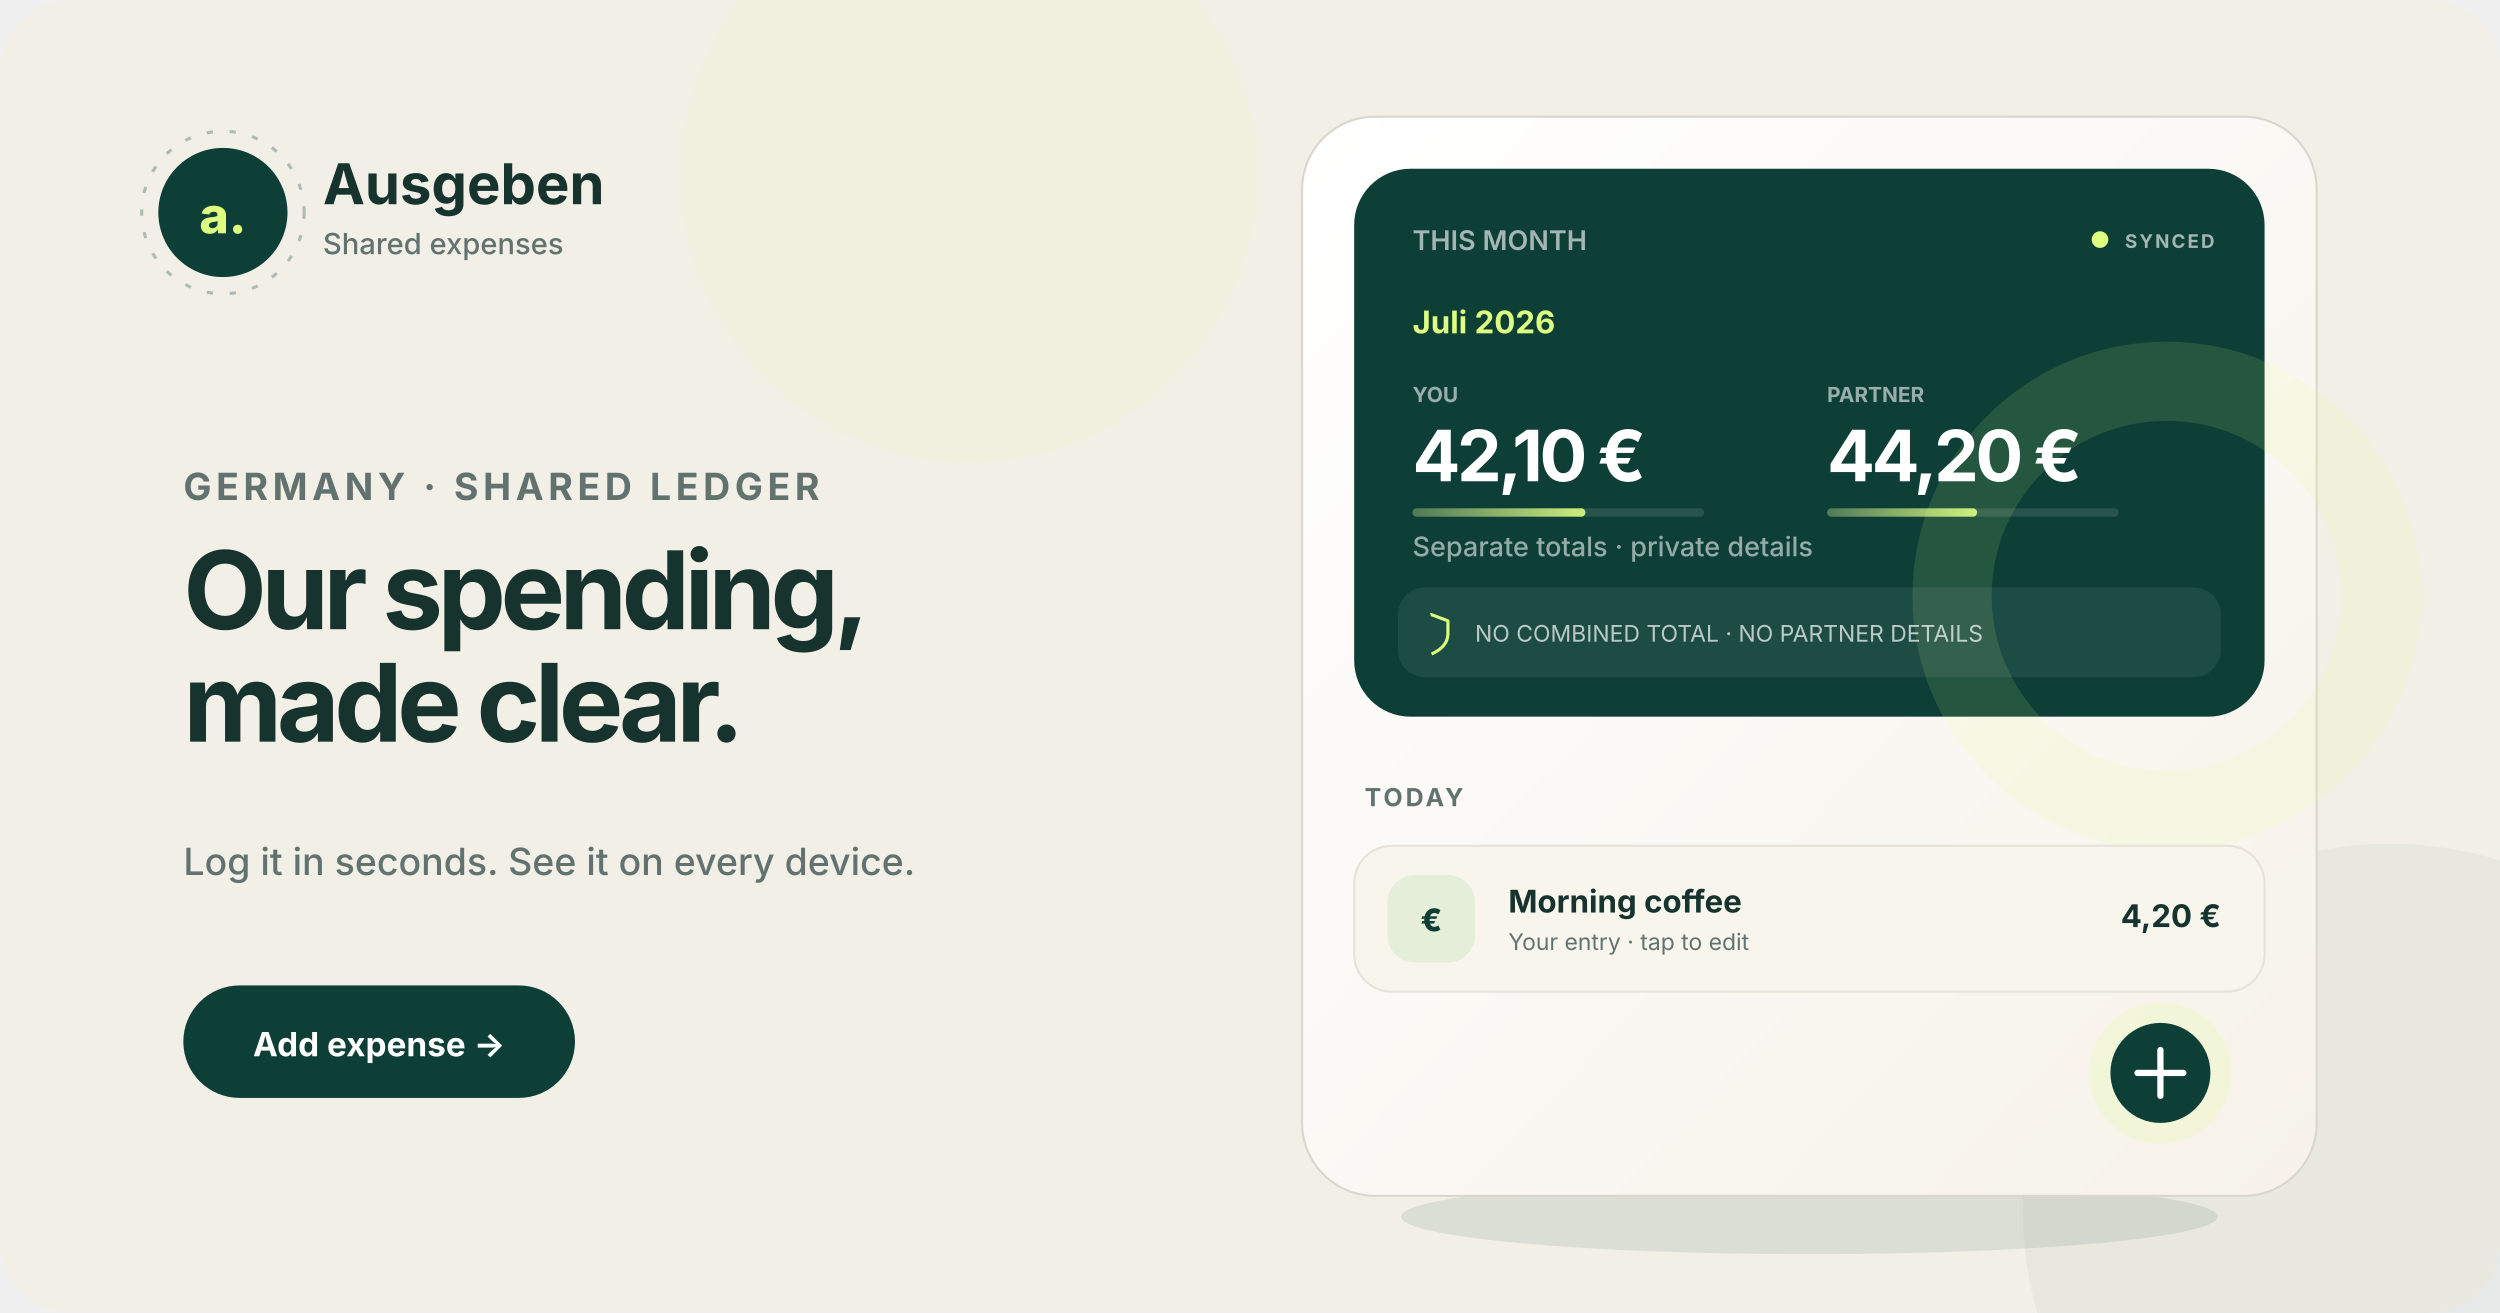
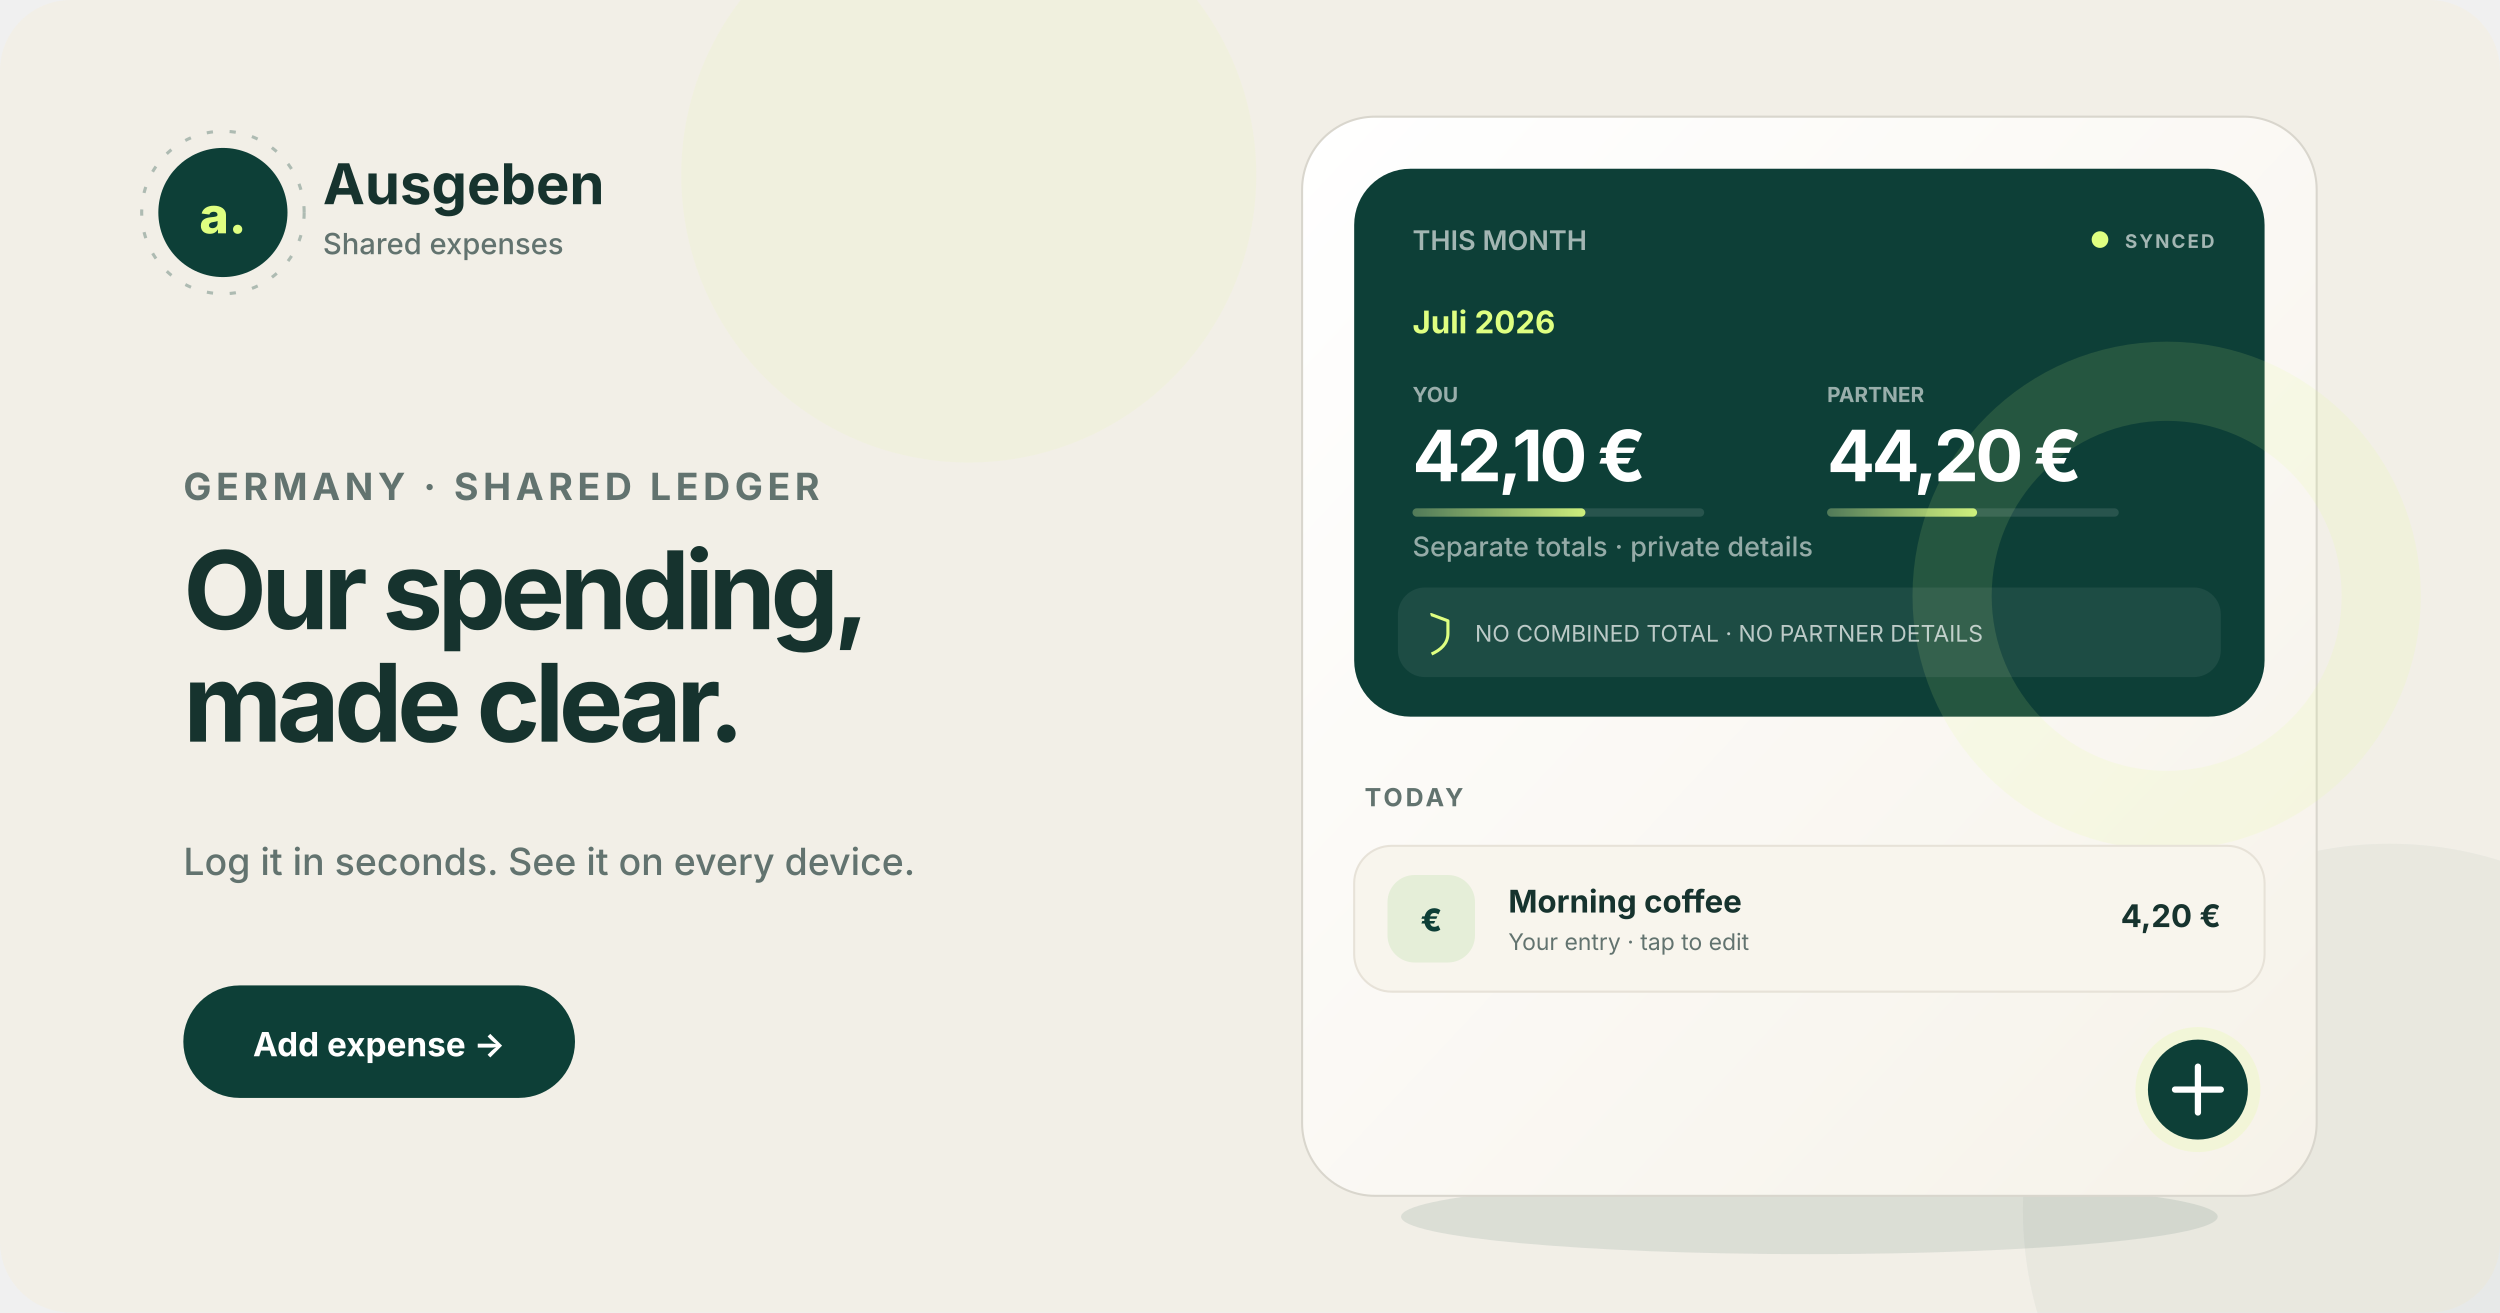
<svg xmlns="http://www.w3.org/2000/svg" viewBox="0 0 1200 630" role="img" aria-labelledby="title description">
  <style>
    .copy { font-family: Inter, ui-sans-serif, system-ui, -apple-system, BlinkMacSystemFont, "Segoe UI", sans-serif; }
    .mono { font-variant-numeric: tabular-nums; }
    .ambient-a { animation: ambient-a 10s ease-in-out infinite; transform-origin: center; }
    .ambient-b { animation: ambient-b 12s ease-in-out infinite; transform-origin: center; }
    .logo-orbit { animation: orbit 12s linear infinite; transform-origin: 107px 102px; }
    .hero-kicker { animation: copy-breathe 5.8s ease-in-out infinite; }
    .hero-title { animation: title-breathe 5.8s ease-in-out infinite; transform-origin: 88px 330px; }
    .cta { animation: cta-press 5.8s ease-in-out infinite; transform-origin: 182px 500px; }
    .cta-shine { animation: shine 5.8s cubic-bezier(.2,.6,.2,1) infinite; }
    .phone-float { animation: phone-float 5.8s ease-in-out infinite; transform-box: fill-box; transform-origin: center; }
    .phone-shadow { animation: shadow-breathe 5.8s ease-in-out infinite; transform-box: fill-box; transform-origin: center; }
    .live-dot { animation: live-dot 2.2s ease-in-out infinite; transform-box: fill-box; transform-origin: center; }
    .privacy-stroke { animation: privacy-dash 5.8s ease-in-out infinite; }
    .new-row { animation: row-in 5.8s cubic-bezier(.2,.75,.24,1) infinite; transform-box: fill-box; transform-origin: center; }
    .old-total, .partner-bar-old { animation: total-out 5.8s ease-in-out infinite; }
    .new-total, .partner-bar-new { animation: total-in 5.8s ease-in-out infinite; }
    .tap { animation: tap 5.8s ease-in-out infinite; transform-box: fill-box; transform-origin: center; }
    .pulse { animation: pulse 5.8s ease-in-out infinite; transform-box: fill-box; transform-origin: center; }
    .sync-ring { animation: sync-ring 5.8s ease-out infinite; transform-box: fill-box; transform-origin: center; }
    @keyframes ambient-a {
      0%, 100% { transform: translate(0, 0) scale(1); }
      50% { transform: translate(20px, 12px) scale(1.08); }
    }
    @keyframes ambient-b {
      0%, 100% { transform: translate(0, 0); }
      50% { transform: translate(-16px, -10px); }
    }
    @keyframes orbit { to { transform: rotate(360deg); } }
    @keyframes copy-breathe {
      0%, 100% { opacity: .72; }
      35%, 76% { opacity: 1; }
    }
    @keyframes title-breathe {
      0%, 100% { transform: translateY(0); }
      50% { transform: translateY(-3px); }
    }
    @keyframes cta-press {
      0%, 10%, 23%, 100% { transform: scale(1); }
      15% { transform: scale(.97); }
      19% { transform: scale(1.015); }
    }
    @keyframes shine {
      0%, 5% { transform: translateX(-270px) skewX(-18deg); opacity: 0; }
      10% { opacity: .28; }
      25%, 100% { transform: translateX(260px) skewX(-18deg); opacity: 0; }
    }
    @keyframes phone-float {
      0%, 100% { transform: translateY(0); }
      50% { transform: translateY(-7px); }
    }
    @keyframes shadow-breathe {
      0%, 100% { opacity: .09; transform: scale(.95); }
      50% { opacity: .16; transform: scale(1); }
    }
    @keyframes live-dot {
      0%, 100% { opacity: .45; transform: scale(.8); }
      50% { opacity: 1; transform: scale(1.2); }
    }
    @keyframes privacy-dash {
      0%, 28% { stroke-dashoffset: 28; opacity: .22; }
      42%, 88% { stroke-dashoffset: 0; opacity: .7; }
      100% { stroke-dashoffset: -28; opacity: .22; }
    }
    @keyframes row-in {
      0%, 24% { opacity: 0; transform: translateY(18px); }
      36%, 86% { opacity: 1; transform: translateY(0); }
      96%, 100% { opacity: 0; transform: translateY(-5px); }
    }
    @keyframes total-out {
      0%, 26% { opacity: 1; transform: translateY(0); }
      34%, 94% { opacity: 0; transform: translateY(-9px); }
      100% { opacity: 1; transform: translateY(0); }
    }
    @keyframes total-in {
      0%, 27% { opacity: 0; transform: translateY(10px); }
      36%, 91% { opacity: 1; transform: translateY(0); }
      100% { opacity: 0; transform: translateY(-8px); }
    }
    @keyframes tap {
      0%, 11%, 100% { transform: scale(1); }
      15% { transform: scale(.94); }
      20% { transform: scale(1); }
    }
    @keyframes pulse {
      0%, 22%, 100% { opacity: .18; transform: scale(.82); }
      30%, 42% { opacity: .5; transform: scale(1.12); }
      52%, 94% { opacity: .18; transform: scale(.82); }
    }
    @keyframes sync-ring {
      0%, 26% { opacity: 0; transform: scale(.65); }
      28% { opacity: .48; transform: scale(.65); }
      48%, 100% { opacity: 0; transform: scale(1.5); }
    }
    @media (prefers-reduced-motion: reduce) {
      * { animation: none !important; }
      .old-total, .partner-bar-old, .cta-shine, .sync-ring { opacity: 0; }
      .new-total, .partner-bar-new, .new-row { opacity: 1; }
    }
  </style>
  <defs>
    <clipPath id="cta-clip">
      <rect x="88" y="473" width="188" height="54" rx="27" />
    </clipPath>
    <linearGradient id="phone-edge" x1="0" y1="0" x2="1" y2="1">
      <stop offset="0" stop-color="#ffffff" />
      <stop offset="1" stop-color="#f6f2e9" />
    </linearGradient>
    <linearGradient id="accent-line" x1="0" y1="0" x2="1" y2="0">
      <stop offset="0" stop-color="#dfff81" stop-opacity=".22" />
      <stop offset="1" stop-color="#dfff81" stop-opacity=".9" />
    </linearGradient>
  </defs>
  <rect width="1200" height="630" rx="34" fill="#f2efe7" />
  <circle class="ambient-a" cx="465" cy="84" r="138" fill="#dfff81" opacity=".09" />
  <circle class="ambient-b" cx="1147" cy="581" r="176" fill="#0d3f37" opacity=".045" />
  <circle class="logo-orbit" cx="107" cy="102" r="39" fill="none" stroke="#0d3f37" stroke-width="1.5" stroke-dasharray="3 8" opacity=".3" />
  <circle cx="107" cy="102" r="31" fill="#0d3f37" />
  <text class="copy" x="107" y="112" text-anchor="middle" font-size="24" font-weight="800" fill="#dfff81">a.</text>
  <text class="copy" x="155" y="98" font-size="27" font-weight="720" fill="#16332e">Ausgeben</text>
  <text class="copy" x="155" y="122" font-size="14" font-weight="520" fill="#62736f">Shared expenses</text>
  <text class="copy hero-kicker" x="88" y="240" font-size="18" font-weight="750" letter-spacing="2.2" fill="#62736f">GERMANY · SHARED LEDGER</text>
  <g class="hero-title">
    <text class="copy" x="88" y="302" font-size="52" font-weight="680" letter-spacing="-2.6" fill="#16332e">Our spending,</text>
    <text class="copy" x="88" y="356" font-size="52" font-weight="680" letter-spacing="-2.6" fill="#16332e">made clear.</text>
  </g>
  <text class="copy" x="88" y="420" font-size="18" font-weight="470" fill="#62736f">Log it in seconds. See it on every device.</text>
  <g class="cta">
    <rect x="88" y="473" width="188" height="54" rx="27" fill="#0d3f37" />
    <rect class="cta-shine" x="51" y="460" width="49" height="78" fill="#ffffff" opacity="0" clip-path="url(#cta-clip)" />
    <text class="copy" x="182" y="507" text-anchor="middle" font-size="16" font-weight="700" fill="#ffffff">Add expense  →</text>
  </g>
  <ellipse class="phone-shadow" cx="868.5" cy="584" rx="196" ry="18" fill="#0d3f37" opacity=".1" />
  <g transform="translate(625 56)">
    <g class="phone-float">
      <rect width="487" height="518" rx="35" fill="url(#phone-edge)" stroke="#d9d6cd" />
      <rect x="25" y="25" width="437" height="263" rx="27" fill="#0d3f37" />
      <circle cx="415" cy="230" r="103" fill="none" stroke="#dfff81" stroke-width="38" opacity=".12" />
      <text class="copy" x="53" y="64" font-size="13" font-weight="620" fill="#ffffff" opacity=".62">THIS MONTH</text>
      <circle class="live-dot" cx="383" cy="59" r="4" fill="#dfff81" />
      <text class="copy" x="395" y="63" font-size="9" font-weight="720" letter-spacing="1" fill="#ffffff" opacity=".62">SYNCED</text>
      <text class="copy" x="53" y="104" font-size="15" font-weight="700" fill="#dfff81">Juli 2026</text>
      <text class="copy" x="53" y="137" font-size="10" font-weight="650" fill="#ffffff" opacity=".58">YOU</text>
      <text class="copy mono" x="53" y="175" font-size="34" font-weight="660" letter-spacing="-1.6" fill="#ffffff">42,10 €</text>
      <text class="copy" x="252" y="137" font-size="10" font-weight="650" fill="#ffffff" opacity=".58">PARTNER</text>
      <g class="old-total">
        <text class="copy mono" x="252" y="175" font-size="34" font-weight="660" letter-spacing="-1.6" fill="#ffffff">44,20 €</text>
      </g>
      <g class="new-total" opacity="0">
        <text class="copy mono" x="252" y="175" font-size="34" font-weight="660" letter-spacing="-1.6" fill="#ffffff">69,00 €</text>
      </g>
      <rect x="53" y="188" width="140" height="4" rx="2" fill="#ffffff" opacity=".11" />
      <rect x="53" y="188" width="83" height="4" rx="2" fill="url(#accent-line)" />
      <rect x="252" y="188" width="140" height="4" rx="2" fill="#ffffff" opacity=".11" />
      <rect class="partner-bar-old" x="252" y="188" width="72" height="4" rx="2" fill="url(#accent-line)" />
      <rect class="partner-bar-new" x="252" y="188" width="112" height="4" rx="2" fill="url(#accent-line)" opacity="0" />
      <text class="copy" x="53" y="211" font-size="13" font-weight="500" fill="#ffffff" opacity=".56">Separate totals · private details</text>
      <rect x="46" y="226" width="395" height="43" rx="13" fill="#ffffff" opacity=".07" />
      <path class="privacy-stroke" d="M62 239l8 3v6c0 5-3.5 8-8 10-4.5-2-8-5-8-10v-6z" fill="none" stroke="#dfff81" stroke-width="1.5" stroke-linejoin="round" stroke-dasharray="28" />
      <text class="copy" x="83" y="252" font-size="11" fill="#ffffff" opacity=".7">NO COMBINED TOTAL · NO PARTNER DETAILS</text>
      <text class="copy" x="30" y="331" font-size="12" font-weight="750" letter-spacing="1.4" fill="#62736f">TODAY</text>
      <rect x="25" y="350" width="437" height="70" rx="18" fill="#f8f5ed" stroke="#e7e2d8" />
      <rect x="41" y="364" width="42" height="42" rx="13" fill="#e5eed8" />
      <text class="copy" x="62" y="391" text-anchor="middle" font-size="15" font-weight="780" fill="#0d3f37">€</text>
      <text class="copy" x="99" y="382" font-size="15" font-weight="670" fill="#16332e">Morning coffee</text>
      <text class="copy" x="99" y="400" font-size="11" fill="#62736f">Your entry · tap to edit</text>
      <text class="copy mono" x="441" y="389" text-anchor="end" font-size="15" font-weight="730" fill="#16332e">4,20 €</text>
      <g class="new-row" opacity="0">
-         <rect x="25" y="432" width="437" height="70" rx="18" fill="#f8f5ed" stroke="#d9e5cd" />
+         <rect x="25" y="432" width="370" height="70" rx="18" fill="#f8f5ed" stroke="#d9e5cd" />
        <rect x="41" y="446" width="42" height="42" rx="13" fill="#ffe5dc" />
        <path d="M54 467a8 8 0 0 1 16 0v4H54z" fill="none" stroke="#873c29" stroke-width="2" />
        <rect x="52" y="469" width="20" height="15" rx="4" fill="#873c29" />
        <text class="copy" x="99" y="464" font-size="15" font-weight="670" fill="#16332e">Partner total updated</text>
        <text class="copy" x="99" y="482" font-size="11" fill="#62736f">Purchase details stay private</text>
-         <text class="copy mono" x="441" y="471" text-anchor="end" font-size="15" font-weight="730" fill="#16332e">+24,80 €</text>
+         <text class="copy mono" x="376" y="471" text-anchor="end" font-size="15" font-weight="730" fill="#16332e">+24,80 €</text>
      </g>
-       <circle class="sync-ring" cx="412" cy="459" r="28" fill="none" stroke="#dfff81" stroke-width="3" opacity="0" />
-       <circle class="pulse" cx="412" cy="459" r="34" fill="#dfff81" opacity=".18" />
+       <circle class="sync-ring" cx="430" cy="467" r="28" fill="none" stroke="#dfff81" stroke-width="3" opacity="0" />
+       <circle class="pulse" cx="430" cy="467" r="30" fill="#dfff81" opacity=".18" />
      <g class="tap">
-         <circle cx="412" cy="459" r="24" fill="#0d3f37" />
-         <path d="M412 448v22M401 459h22" stroke="#ffffff" stroke-width="3" stroke-linecap="round" />
+         <circle cx="430" cy="467" r="24" fill="#0d3f37" />
+         <path d="M430 456v22M419 467h22" stroke="#ffffff" stroke-width="3" stroke-linecap="round" />
      </g>
    </g>
  </g>
</svg>
